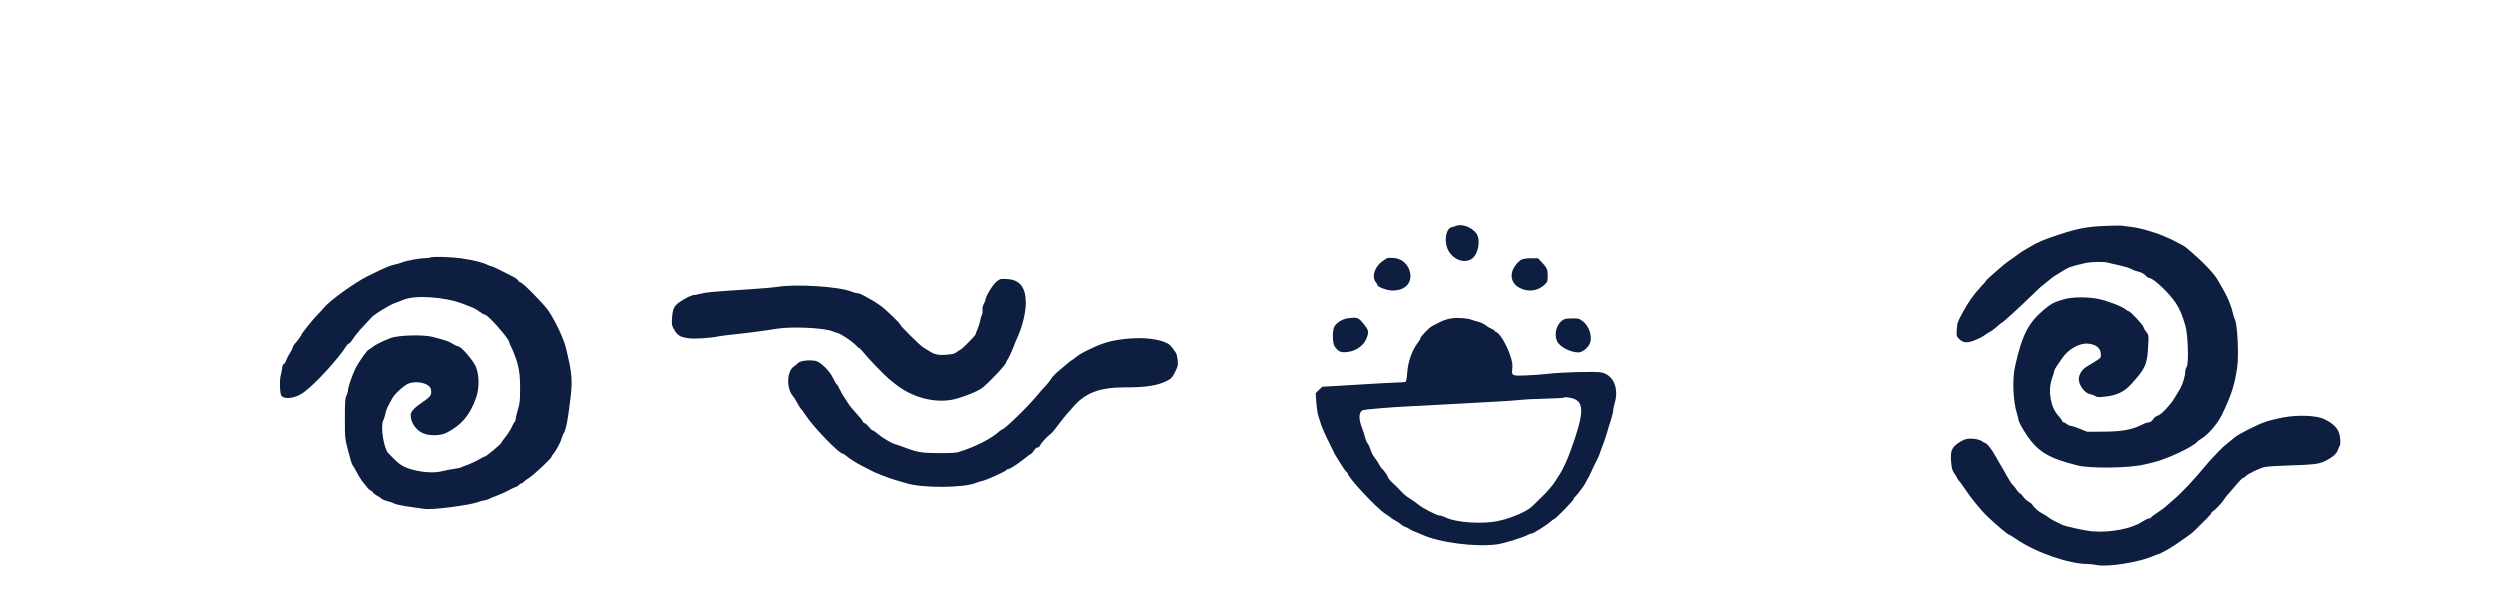
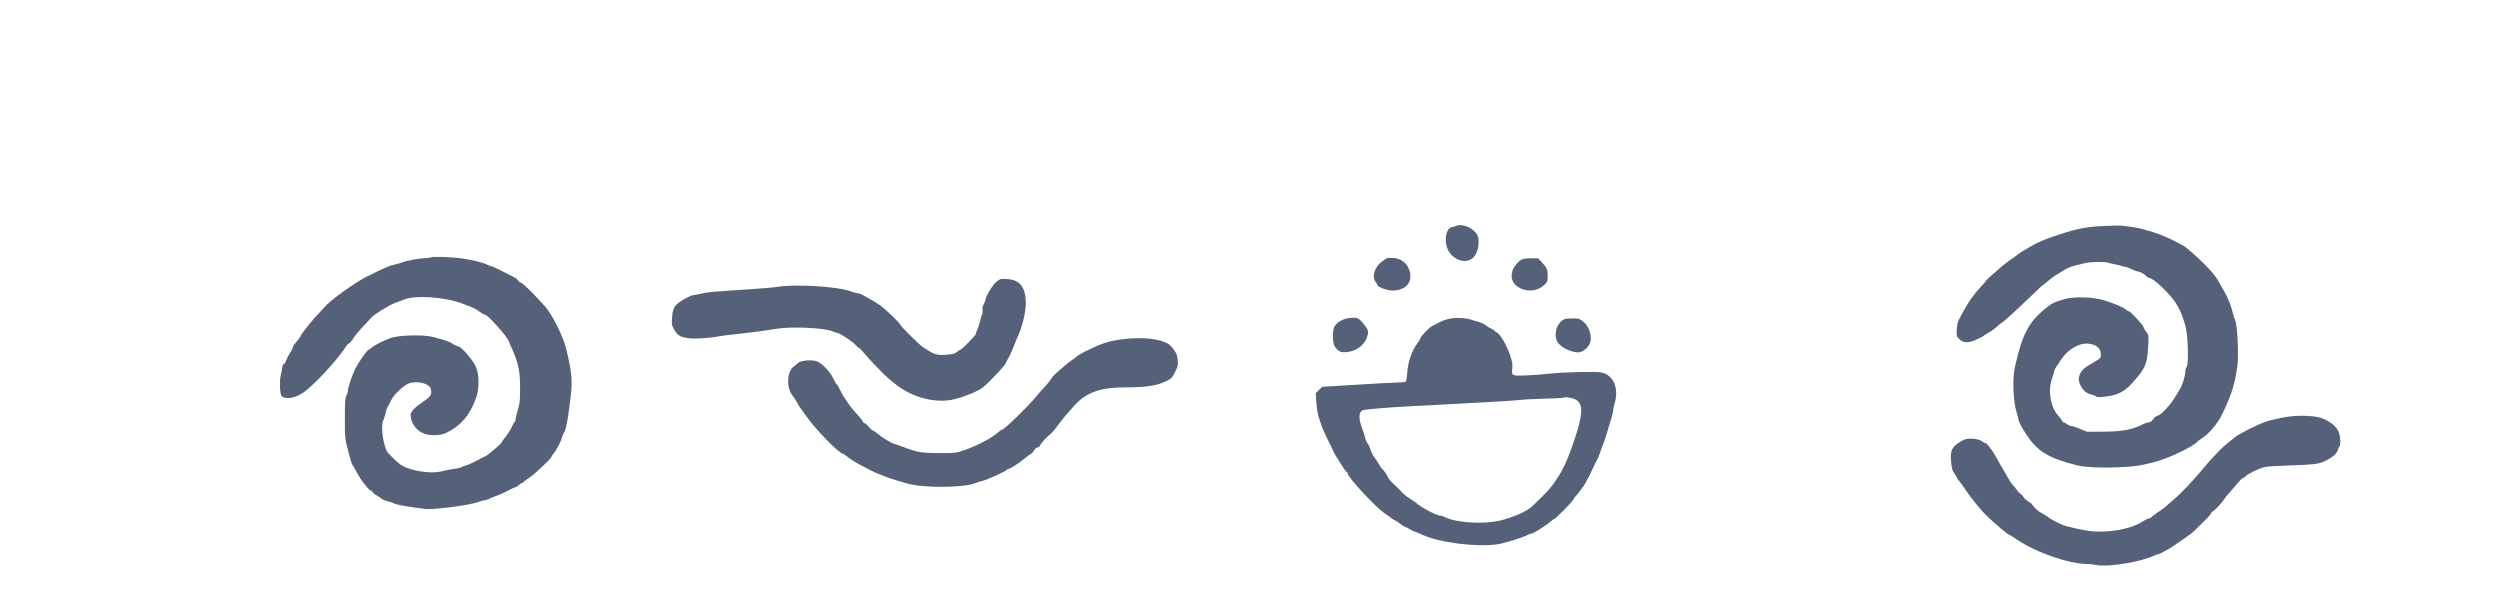
<svg xmlns="http://www.w3.org/2000/svg" viewBox="0 50 2788 340" width="697" height="170">
-   <g transform="translate(0,800) scale(0.1,-0.1)" fill="#0d1e40" stroke="none">
+   <g transform="translate(0,800) scale(0.1,-0.1)" fill="#0d1e40" fill-opacity="0.7" stroke="none">
    <path d="M16235 6680 c-11 -5 -32 -11 -47 -14 -55 -12 -82 -120 -54 -217 39 -132 190 -202 284 -132 70 53 96 212 46 280 -53 71 -164 112 -229 83z" />
    <path d="M23465 6680 c-200 -9 -295 -28 -515 -100 -141 -46 -239 -87 -305 -129 -27 -17 -59 -35 -70 -41 -11 -5 -38 -23 -60 -39 -22 -17 -66 -49 -99 -71 -32 -23 -70 -52 -85 -65 -14 -13 -61 -53 -103 -90 -43 -37 -78 -70 -78 -74 0 -3 -27 -35 -61 -71 -82 -88 -136 -165 -204 -290 -53 -97 -58 -111 -63 -182 -4 -75 -4 -78 25 -107 45 -45 90 -49 173 -17 38 15 84 38 102 51 18 13 50 34 71 45 21 11 57 39 80 60 23 22 45 40 50 40 9 0 193 167 337 307 58 57 107 103 109 103 2 0 21 15 42 33 55 46 100 81 118 90 9 4 36 21 61 37 77 50 104 60 265 96 71 16 205 18 256 4 20 -6 78 -19 129 -30 51 -11 107 -28 125 -39 17 -10 54 -24 82 -30 32 -8 61 -23 79 -42 15 -16 34 -29 42 -29 45 0 221 -166 295 -277 47 -72 73 -133 109 -258 28 -98 39 -422 14 -456 -9 -13 -16 -36 -16 -52 0 -48 -28 -141 -57 -192 -67 -114 -80 -134 -118 -180 -60 -73 -107 -115 -135 -121 -14 -3 -36 -21 -49 -40 -16 -23 -31 -34 -48 -34 -13 0 -46 -11 -73 -25 -112 -57 -228 -78 -430 -79 l-185 -1 -78 32 c-43 18 -88 33 -100 33 -12 0 -33 9 -47 20 -14 11 -30 20 -37 20 -6 0 -14 8 -17 18 -3 10 -23 36 -44 59 -85 93 -116 277 -68 412 14 41 26 80 26 87 0 7 14 33 30 56 17 24 41 59 54 79 68 102 192 174 287 167 89 -6 143 -47 147 -110 3 -47 3 -47 -50 -81 -29 -19 -74 -46 -100 -61 -51 -28 -86 -77 -94 -128 -11 -68 58 -171 123 -183 20 -3 47 -14 60 -22 22 -14 37 -15 119 -5 124 14 203 53 282 139 159 174 179 220 189 433 6 113 5 116 -20 146 -14 17 -29 42 -32 55 -7 28 -148 179 -167 179 -6 0 -21 9 -32 19 -33 31 -205 97 -302 117 -123 25 -295 24 -389 -4 -108 -31 -140 -48 -218 -113 -177 -148 -247 -285 -325 -634 -32 -140 -23 -385 19 -520 10 -33 19 -67 19 -75 0 -19 44 -101 91 -171 126 -187 249 -261 569 -340 142 -35 578 -29 740 10 25 6 72 17 105 25 156 38 440 172 490 231 6 7 26 21 45 33 74 43 183 171 229 267 107 222 143 337 171 535 18 125 2 470 -25 522 -7 15 -16 42 -20 60 -15 75 -59 188 -100 258 -24 41 -56 97 -70 123 -23 42 -81 112 -161 191 -56 57 -196 180 -216 191 -13 6 -52 28 -88 47 -68 37 -191 89 -250 106 -19 6 -67 20 -106 32 -38 11 -106 25 -150 30 -43 5 -90 11 -104 13 -14 3 -101 1 -195 -3z" />
    <path d="M4805 6330 c-11 -5 -42 -9 -69 -9 -60 -1 -210 -29 -251 -47 -16 -7 -54 -18 -83 -24 -52 -10 -112 -36 -301 -129 -145 -72 -425 -274 -489 -353 -15 -18 -47 -54 -72 -78 -46 -46 -180 -213 -180 -225 0 -8 -49 -75 -72 -98 -10 -10 -21 -30 -24 -45 -4 -15 -18 -42 -31 -60 -13 -18 -31 -53 -40 -77 -8 -25 -21 -45 -28 -45 -8 0 -15 -17 -18 -42 -3 -24 -10 -63 -17 -88 -14 -55 -9 -203 9 -224 38 -46 159 -27 250 40 125 91 384 372 474 517 10 15 23 27 30 27 6 1 28 26 47 56 19 30 70 92 113 137 43 45 84 89 90 97 23 30 198 138 259 160 35 12 77 28 93 35 128 58 468 35 670 -44 28 -10 70 -27 95 -37 25 -9 65 -32 89 -51 24 -18 52 -33 61 -33 30 0 256 -254 267 -300 3 -14 11 -34 17 -45 18 -30 64 -149 77 -197 24 -96 29 -150 29 -289 0 -126 -3 -157 -25 -229 -14 -46 -25 -94 -25 -106 0 -13 -5 -26 -11 -29 -5 -4 -21 -31 -33 -60 -13 -29 -45 -78 -70 -109 -25 -31 -46 -61 -46 -65 0 -12 -167 -151 -182 -152 -7 0 -26 -9 -43 -20 -42 -26 -152 -78 -184 -85 -14 -4 -31 -11 -37 -15 -6 -5 -42 -13 -80 -18 -38 -5 -98 -17 -134 -26 -80 -21 -208 -15 -325 16 -93 24 -144 53 -205 115 -25 25 -56 57 -70 70 -50 52 -89 297 -57 362 8 15 19 52 26 82 6 30 22 73 36 95 13 22 30 54 38 70 21 45 130 146 179 166 95 39 239 4 253 -61 13 -60 -1 -82 -85 -139 -95 -63 -140 -111 -140 -149 0 -84 56 -167 137 -203 70 -32 194 -30 263 5 164 83 259 194 328 386 43 117 37 288 -13 374 -45 77 -149 194 -177 200 -15 3 -47 17 -70 32 -42 27 -70 36 -218 76 -108 29 -391 21 -478 -13 -94 -37 -171 -76 -203 -103 -17 -14 -34 -26 -38 -26 -15 0 -118 -147 -150 -215 -38 -79 -81 -208 -81 -243 0 -13 -8 -37 -17 -55 -14 -27 -17 -64 -17 -252 0 -219 0 -220 36 -363 20 -79 42 -151 50 -160 8 -9 27 -42 43 -72 28 -54 57 -100 83 -130 7 -8 24 -30 38 -47 14 -18 31 -33 37 -33 7 0 18 -9 24 -20 7 -11 27 -27 45 -36 18 -9 42 -25 53 -35 11 -10 42 -23 70 -29 27 -6 55 -16 62 -21 15 -13 109 -32 233 -48 52 -7 104 -14 114 -16 73 -15 501 40 594 75 29 11 62 20 73 20 12 0 33 6 47 14 15 8 61 27 102 42 41 16 96 41 123 56 26 15 58 30 71 34 14 3 32 14 42 25 9 10 23 19 29 19 7 0 19 7 26 16 7 9 37 31 65 49 53 34 244 214 244 230 0 5 7 16 15 25 30 34 85 133 96 174 6 22 17 51 25 63 26 41 45 136 74 375 27 218 21 294 -50 583 -25 103 -125 313 -198 415 -56 79 -284 310 -306 310 -8 0 -20 9 -26 20 -6 11 -27 28 -48 39 -177 91 -239 121 -249 121 -6 0 -24 6 -40 14 -58 29 -158 54 -298 75 -101 15 -316 22 -340 11z" />
    <path d="M15470 6322 c-8 -3 -37 -23 -65 -44 -77 -60 -108 -166 -65 -221 11 -14 20 -29 20 -34 0 -23 108 -63 171 -63 157 0 237 109 180 243 -30 69 -92 114 -166 120 -33 2 -67 2 -75 -1z" />
    <path d="M16965 6304 c-16 -8 -47 -38 -67 -66 -69 -95 -48 -201 52 -250 95 -49 204 -33 278 40 29 28 32 37 32 91 0 76 -8 95 -64 154 l-45 47 -78 0 c-49 0 -89 -6 -108 -16z" />
    <path d="M11113 6059 c-40 -31 -123 -167 -123 -202 0 -7 -8 -28 -19 -47 -11 -22 -17 -47 -14 -66 3 -18 0 -41 -6 -53 -6 -11 -16 -43 -21 -71 -5 -27 -19 -70 -30 -94 -11 -25 -20 -49 -20 -55 0 -12 -157 -171 -169 -171 -5 0 -22 -11 -38 -24 -24 -20 -45 -26 -115 -32 -95 -7 -138 2 -202 45 -21 14 -50 32 -64 40 -29 16 -252 237 -252 250 0 15 -163 172 -225 216 -33 23 -88 58 -123 76 -35 19 -73 40 -85 46 -12 7 -32 13 -44 13 -12 0 -44 9 -71 19 -143 57 -625 86 -832 51 -30 -6 -165 -17 -300 -26 -417 -27 -483 -33 -543 -49 -32 -8 -66 -15 -76 -15 -28 0 -99 -35 -161 -78 -64 -44 -79 -77 -86 -187 -4 -63 -2 -75 23 -119 38 -66 65 -83 152 -97 74 -11 242 -1 351 21 25 5 95 14 155 20 130 13 381 45 480 63 165 28 539 12 630 -28 17 -7 42 -16 57 -19 35 -8 166 -95 201 -135 15 -17 32 -31 37 -31 5 0 28 -24 51 -52 48 -62 242 -262 285 -296 16 -12 45 -35 64 -51 178 -145 418 -215 626 -181 96 16 289 89 345 132 78 59 269 263 269 286 0 5 10 24 23 43 12 19 37 72 55 119 18 47 39 99 47 115 56 120 95 281 95 389 -2 174 -67 256 -209 264 -73 4 -77 3 -118 -29z" />
    <path d="M15033 5651 c-61 -8 -130 -51 -153 -96 -24 -48 -20 -186 6 -221 42 -57 66 -67 137 -60 105 12 193 77 222 167 21 62 16 81 -36 144 -62 76 -70 79 -176 66z" />
    <path d="M16190 5650 c-52 -7 -105 -25 -160 -56 -14 -7 -39 -20 -55 -28 -35 -16 -135 -120 -135 -139 0 -7 -17 -36 -39 -64 -57 -77 -101 -207 -108 -321 -3 -51 -11 -96 -17 -99 -6 -4 -60 -9 -121 -10 -60 -2 -211 -10 -335 -18 -124 -8 -281 -17 -349 -21 l-125 -7 -37 -36 -36 -36 7 -105 c4 -58 15 -127 24 -155 9 -27 22 -66 28 -85 11 -37 56 -139 91 -205 23 -46 30 -60 46 -95 6 -14 16 -34 23 -45 7 -11 35 -56 62 -100 27 -44 55 -84 63 -88 7 -4 13 -13 13 -18 0 -42 320 -385 415 -446 27 -18 57 -38 65 -46 8 -8 31 -22 50 -32 19 -9 46 -28 60 -40 14 -13 36 -26 50 -30 14 -4 37 -16 52 -27 15 -10 42 -23 60 -29 18 -6 51 -19 73 -30 191 -89 596 -142 837 -110 77 10 286 74 343 105 17 9 37 16 46 16 19 0 173 97 212 134 16 14 32 26 37 26 15 0 220 210 220 225 0 7 7 19 17 26 18 16 92 113 109 144 6 11 16 31 24 45 7 14 17 32 22 40 5 8 18 35 29 60 23 51 43 93 63 130 8 14 21 45 29 70 8 25 24 68 35 95 11 28 30 84 42 125 12 41 32 109 46 150 13 42 24 87 24 101 0 14 7 50 16 80 51 165 -11 314 -143 345 -61 14 -449 4 -613 -16 -41 -5 -139 -12 -218 -16 -173 -8 -176 -6 -167 75 5 47 1 72 -25 151 -38 114 -115 243 -152 255 -10 4 -18 10 -18 14 0 5 -15 14 -32 22 -18 7 -49 25 -68 40 -19 15 -55 33 -80 39 -25 6 -61 17 -80 24 -47 18 -152 26 -220 16z m1349 -893 c133 -40 127 -171 -27 -592 -31 -86 -85 -204 -112 -245 -10 -14 -37 -56 -61 -94 -24 -39 -84 -109 -134 -157 -49 -49 -103 -101 -120 -117 -56 -54 -214 -124 -360 -158 -182 -43 -484 -24 -607 37 -21 11 -47 19 -59 19 -33 0 -187 78 -243 124 -28 23 -71 53 -96 68 -25 14 -61 43 -80 63 -19 20 -42 44 -50 52 -8 9 -23 23 -33 32 -43 39 -77 76 -77 85 0 13 -52 89 -68 99 -6 4 -21 25 -31 45 -10 20 -33 55 -50 76 -17 21 -38 61 -46 88 -8 27 -23 60 -34 74 -11 14 -23 42 -27 63 -4 20 -20 69 -35 109 -40 100 -37 179 8 197 26 10 307 34 543 45 113 6 324 17 470 25 146 9 351 20 455 25 105 5 231 14 280 19 50 6 179 13 289 15 109 3 201 8 204 11 9 9 55 5 101 -8z" />
    <path d="M17450 5642 c-85 -38 -125 -153 -86 -246 26 -61 148 -126 238 -126 44 0 107 50 128 100 31 74 -7 193 -78 247 -40 30 -49 33 -115 32 -40 0 -79 -3 -87 -7z" />
    <path d="M12505 5415 c-144 -19 -228 -47 -400 -132 -38 -19 -81 -45 -95 -57 -14 -12 -38 -31 -55 -41 -16 -10 -41 -29 -55 -42 -14 -12 -55 -48 -93 -79 -37 -30 -74 -69 -83 -86 -9 -17 -36 -52 -60 -77 -25 -25 -68 -75 -97 -110 -100 -122 -366 -381 -391 -381 -5 0 -20 -10 -32 -21 -84 -79 -281 -179 -454 -230 -31 -10 -100 -13 -225 -12 -192 1 -236 9 -390 68 -38 14 -84 30 -100 34 -38 10 -144 75 -193 118 -20 18 -42 33 -49 33 -7 0 -27 18 -44 40 -18 22 -38 40 -46 40 -7 0 -18 10 -23 23 -5 12 -34 49 -66 82 -31 33 -68 77 -83 99 -64 95 -82 124 -105 172 -13 28 -29 55 -36 59 -6 4 -24 35 -40 69 -36 79 -140 181 -194 191 -71 14 -173 2 -196 -23 -12 -12 -32 -29 -46 -38 -81 -54 -87 -248 -9 -334 8 -9 26 -38 41 -65 14 -28 34 -59 43 -70 10 -11 38 -49 62 -85 92 -136 368 -420 409 -420 5 0 19 -9 32 -20 43 -36 124 -88 194 -122 38 -19 78 -40 89 -46 47 -26 186 -80 260 -102 44 -12 107 -31 140 -41 180 -54 641 -50 770 6 17 7 51 18 78 24 52 13 251 104 262 120 3 6 13 11 20 11 19 0 105 55 184 119 35 28 67 51 71 51 5 0 18 16 30 35 13 21 30 35 41 35 11 0 23 10 29 24 8 23 77 98 116 127 11 8 29 28 42 44 89 117 116 152 133 170 11 11 41 46 68 77 139 166 298 228 588 228 244 0 364 20 475 77 41 21 53 35 83 95 32 64 34 75 29 131 -4 34 -12 71 -20 82 -56 84 -71 98 -129 121 -110 44 -292 55 -480 29z" />
    <path d="M25458 4544 c-64 -12 -149 -33 -190 -47 -93 -31 -302 -137 -346 -174 -17 -15 -55 -46 -83 -68 -29 -22 -70 -60 -93 -85 -23 -24 -57 -60 -76 -80 -19 -20 -53 -58 -75 -85 -135 -164 -273 -310 -370 -390 -38 -32 -74 -64 -80 -70 -5 -6 -43 -33 -82 -59 -40 -27 -73 -52 -73 -56 0 -4 -13 -10 -29 -13 -16 -3 -49 -20 -73 -36 -113 -76 -348 -122 -548 -107 -81 6 -312 56 -348 76 -9 5 -42 21 -72 35 -30 15 -64 35 -75 45 -11 10 -40 28 -65 41 -42 20 -98 70 -117 103 -4 8 -24 23 -43 33 -19 11 -44 34 -55 51 -11 17 -27 34 -35 37 -8 3 -26 22 -40 42 -13 21 -34 47 -46 58 -12 11 -39 52 -59 90 -21 39 -45 81 -54 95 -10 14 -39 65 -66 114 -46 85 -107 166 -127 166 -5 0 -21 9 -36 20 -36 26 -136 37 -188 20 -21 -7 -62 -30 -90 -51 -63 -48 -76 -93 -64 -212 6 -65 13 -87 39 -123 17 -25 31 -48 31 -53 0 -5 7 -14 15 -21 8 -7 36 -45 62 -84 77 -116 182 -245 263 -322 83 -79 219 -194 230 -194 4 0 44 -24 87 -53 217 -149 587 -277 798 -277 24 0 67 -5 96 -11 122 -26 480 31 634 101 24 11 49 20 55 20 6 0 32 12 58 27 26 14 56 31 67 37 24 14 126 82 165 111 15 11 40 29 56 40 16 11 41 31 55 45 128 124 189 187 189 197 0 7 9 17 20 23 26 14 97 91 129 139 13 20 29 41 35 46 6 6 25 26 41 46 88 105 120 139 130 139 7 0 20 10 31 21 22 25 142 83 206 100 24 7 156 15 293 19 233 6 312 15 370 42 89 41 142 85 156 127 6 20 15 40 20 46 14 15 10 97 -6 147 -22 62 -76 113 -170 156 -85 40 -293 47 -457 16z" />
  </g>
</svg>
